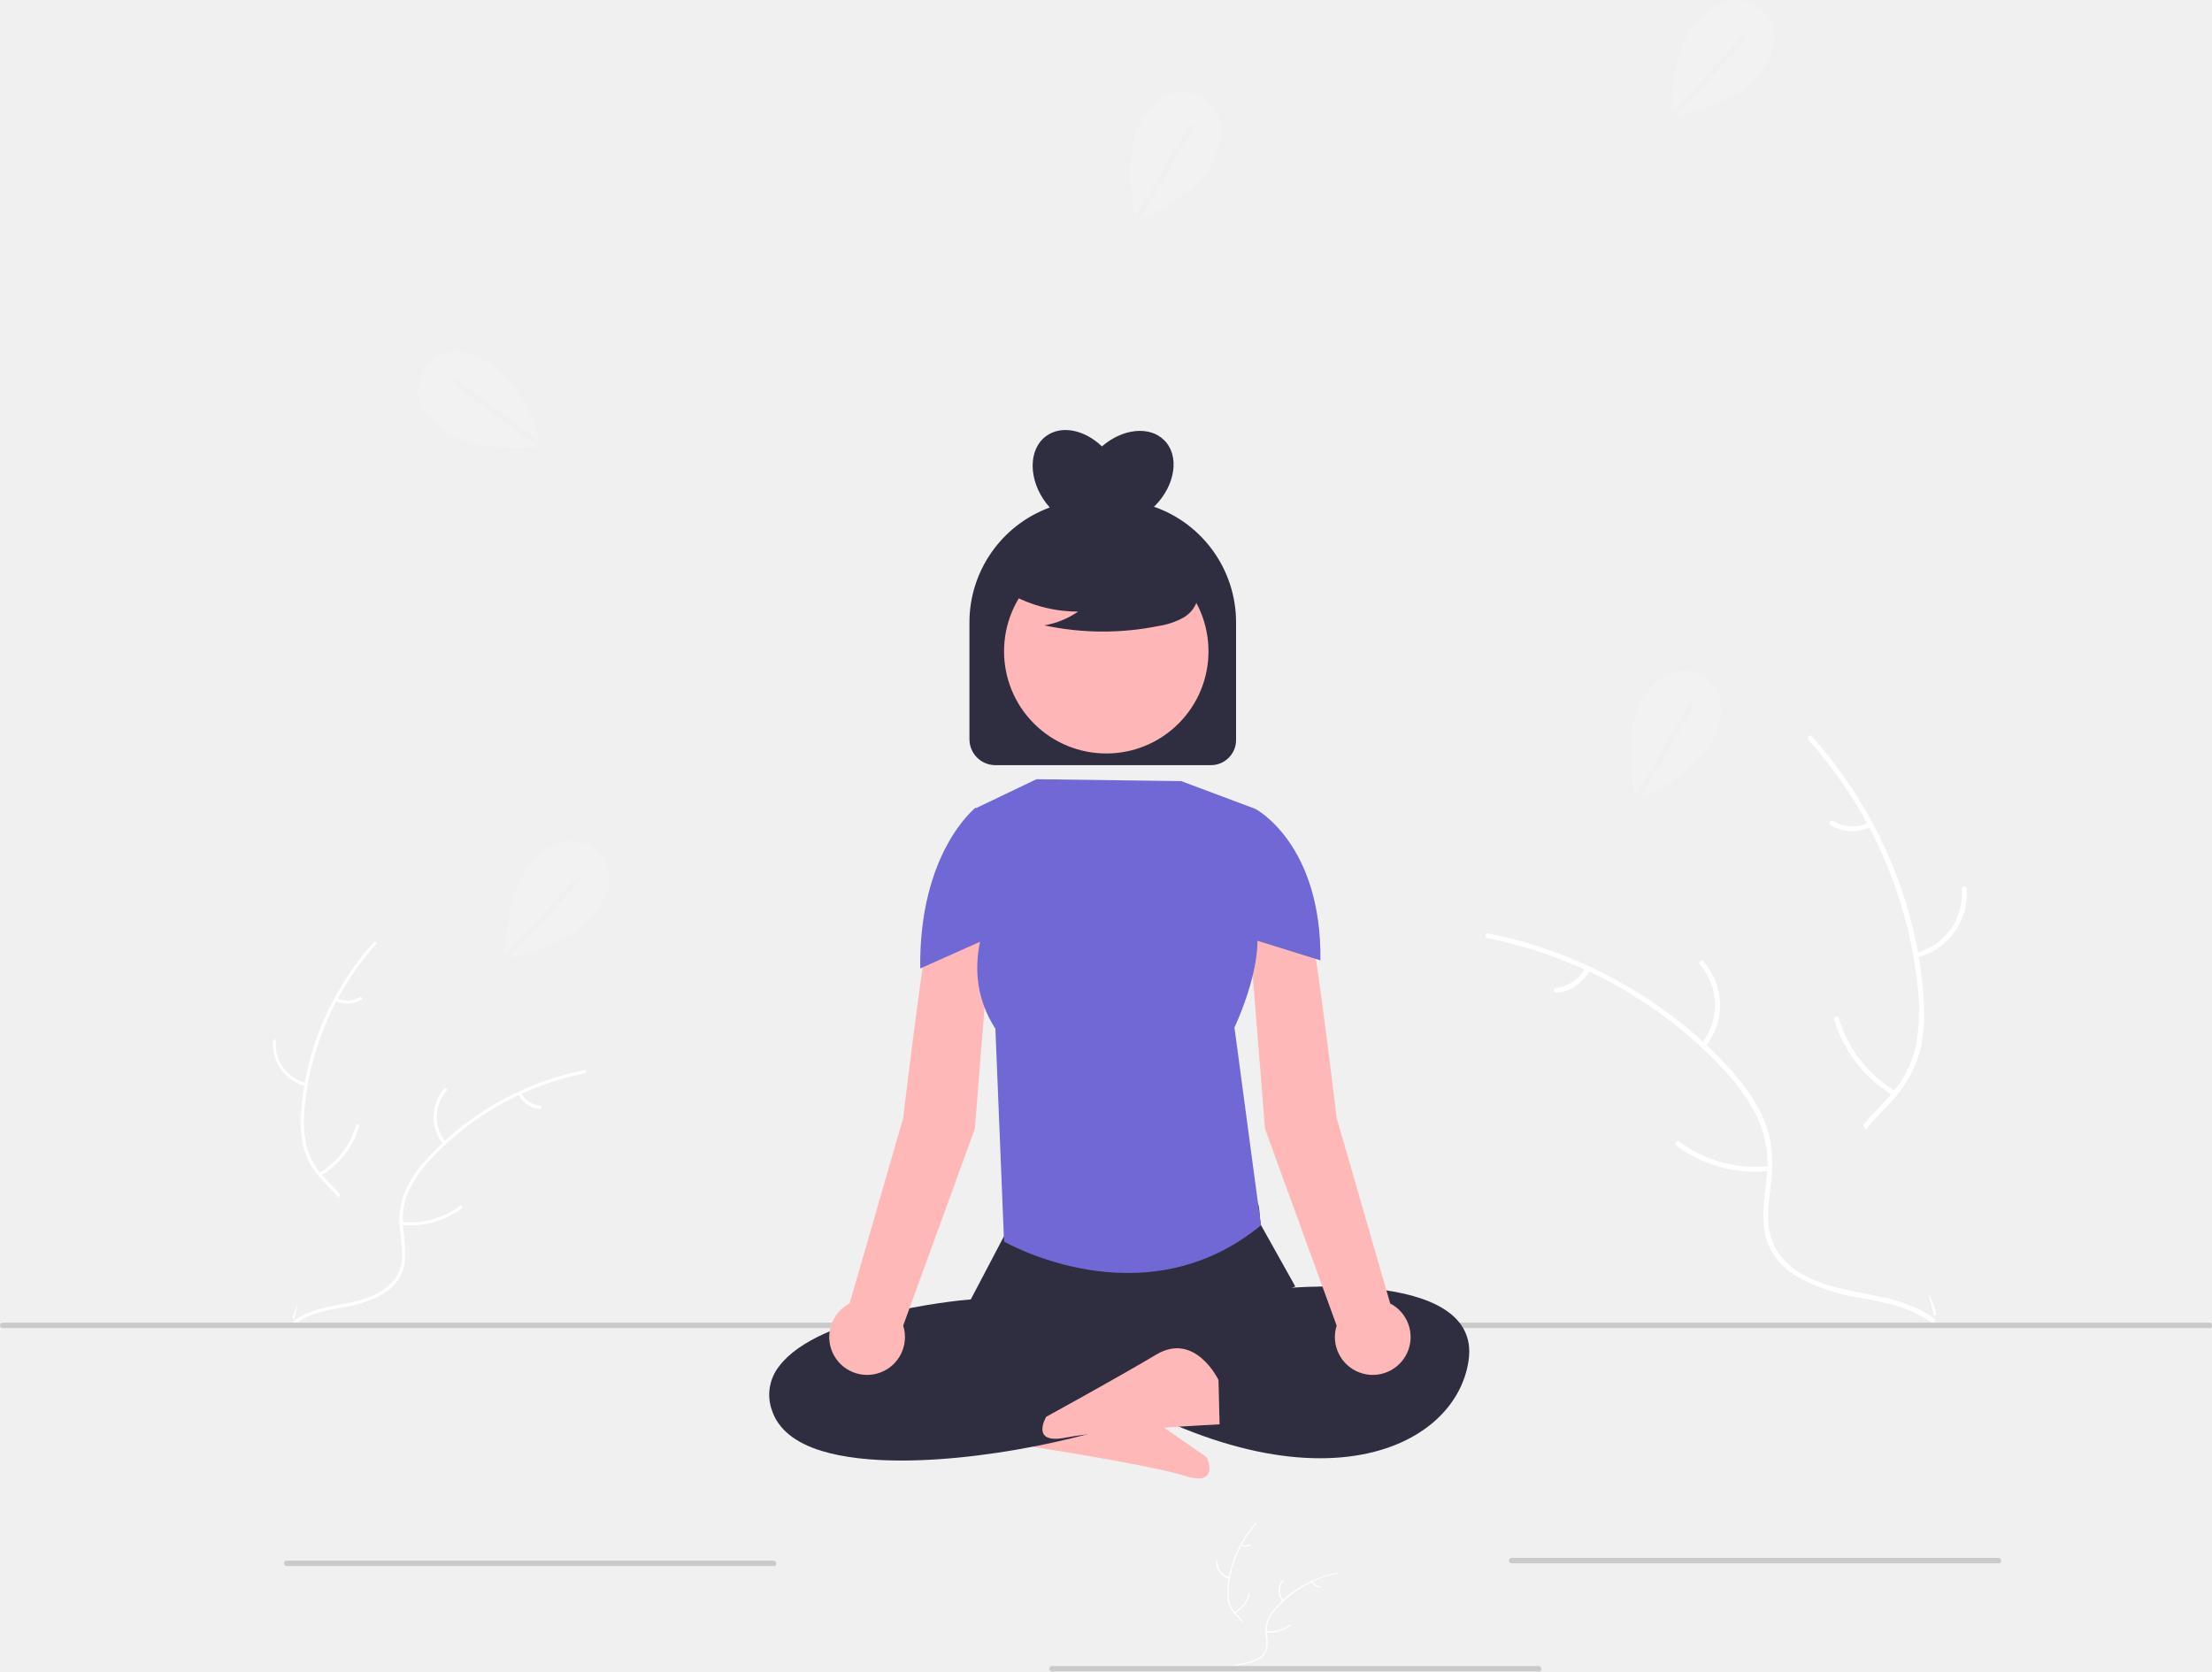
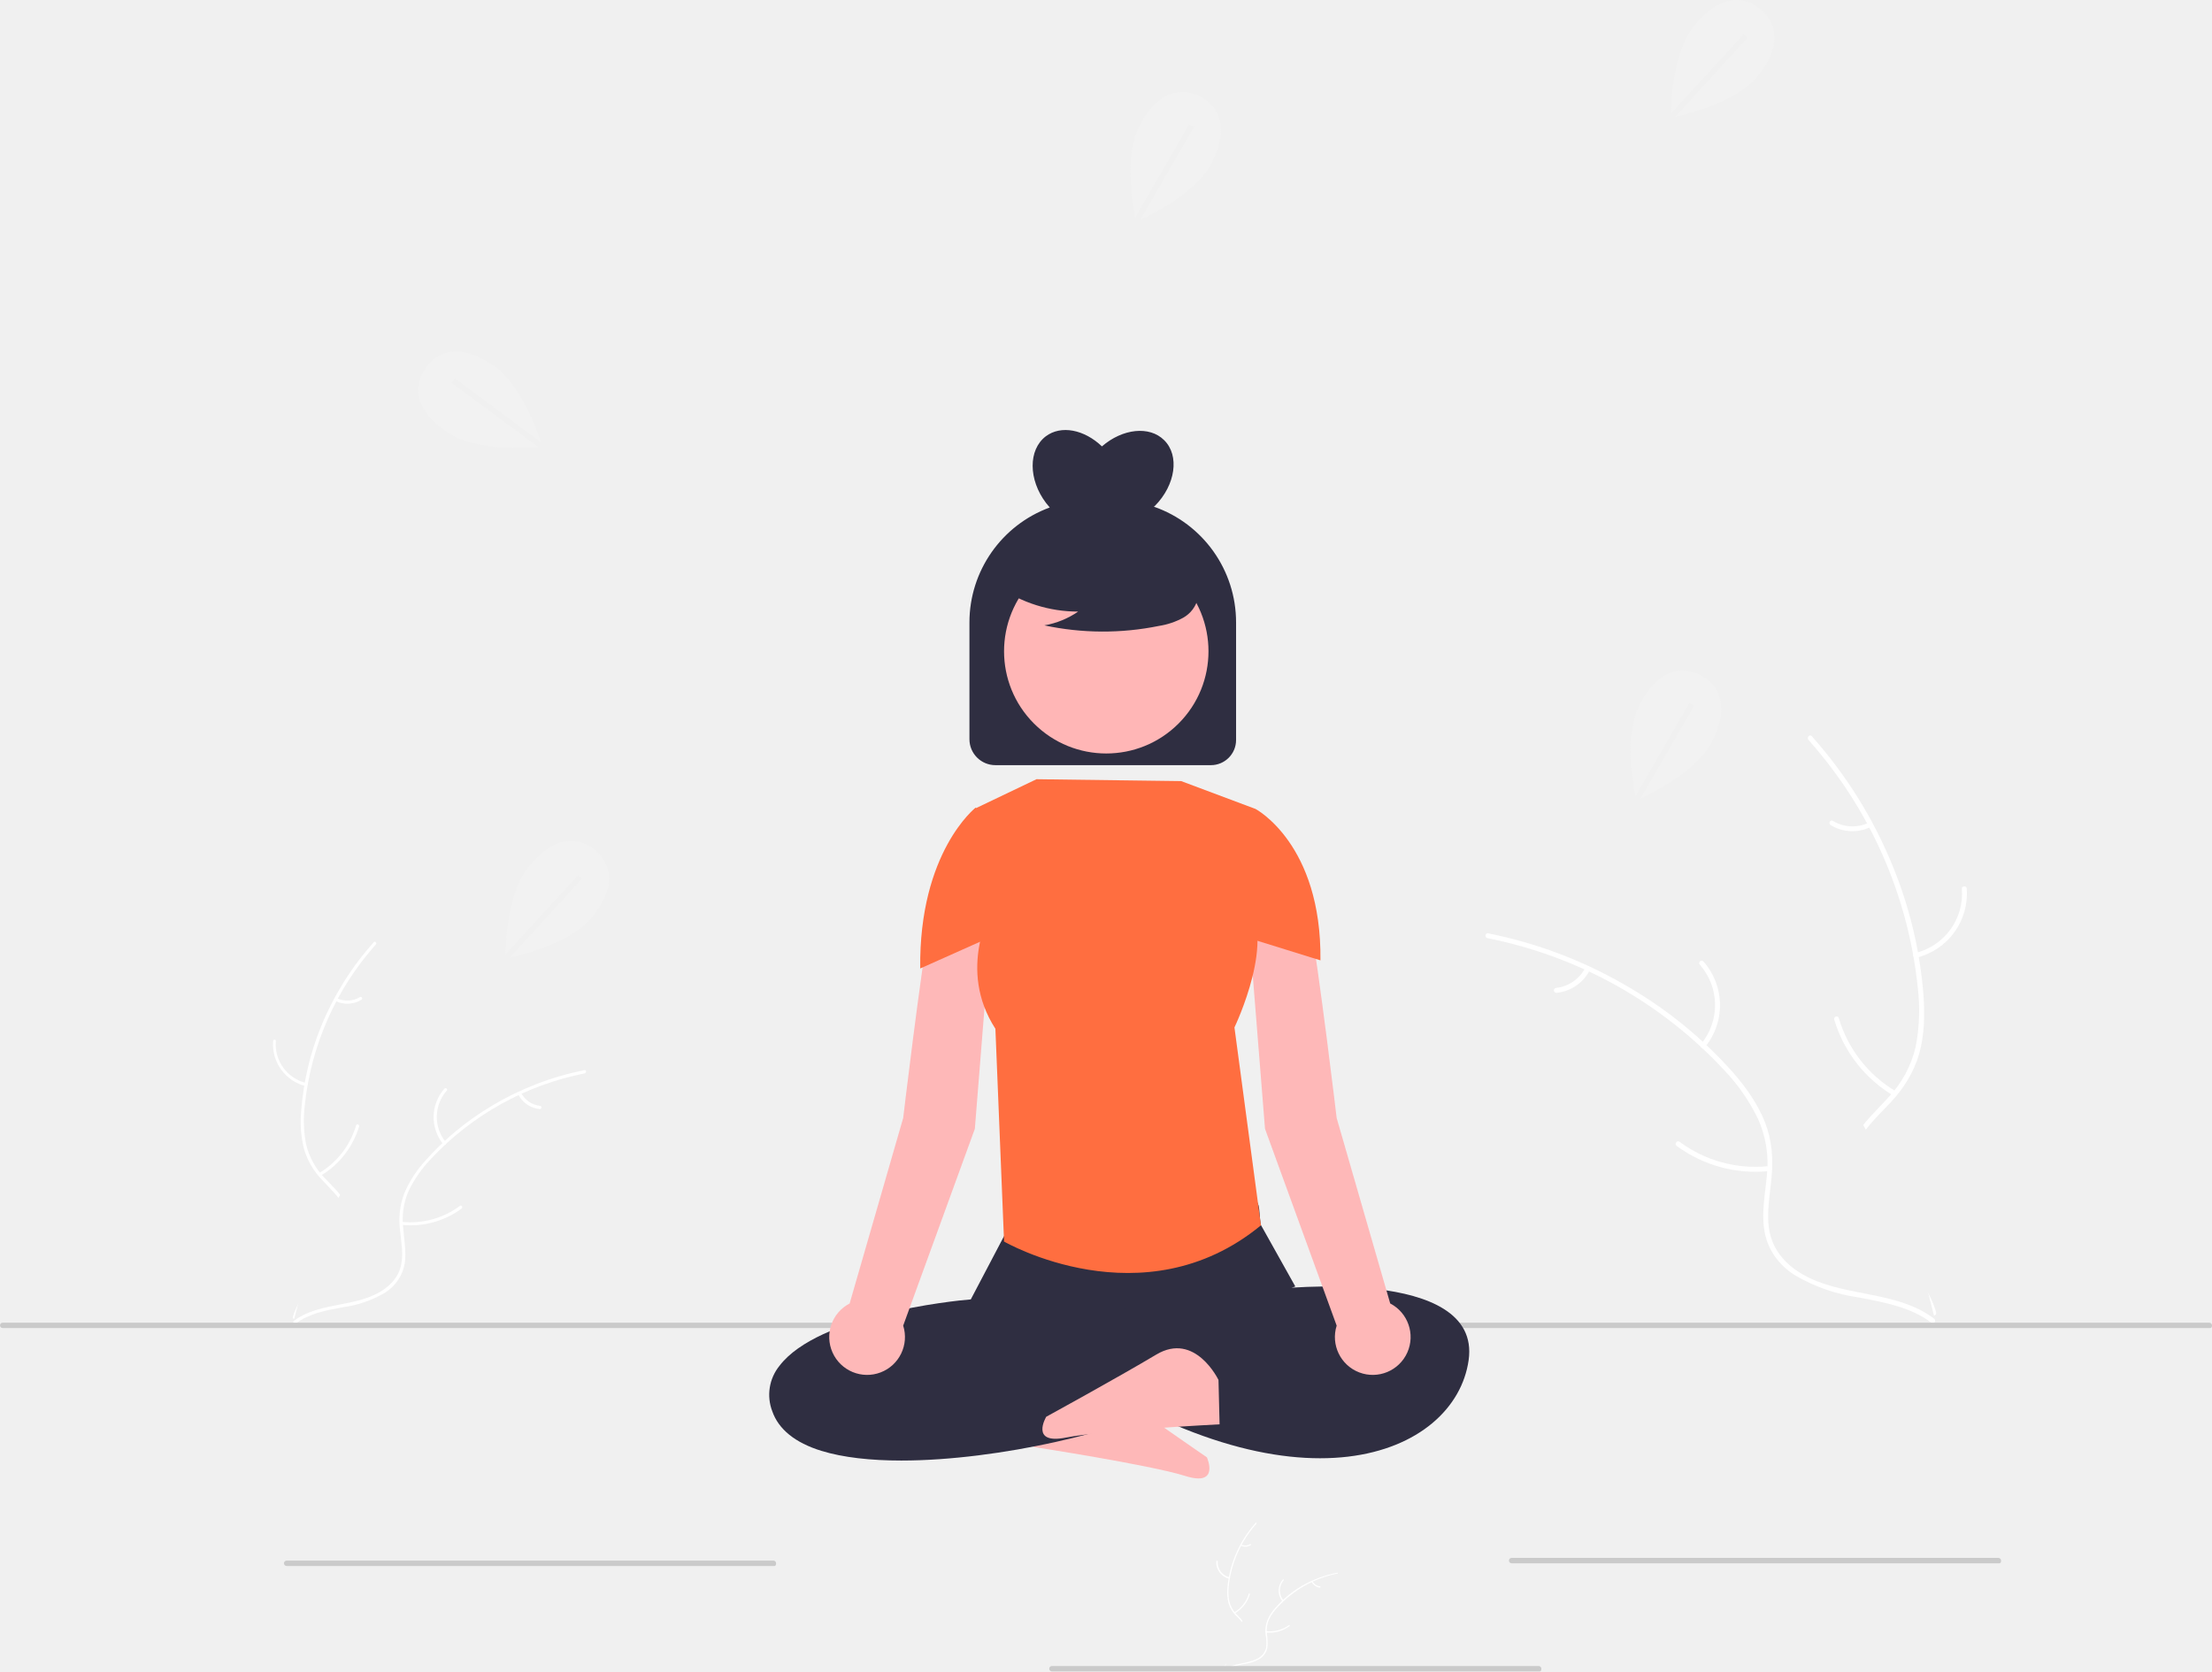
<svg xmlns="http://www.w3.org/2000/svg" data-name="Layer 1" viewBox="0 0 818 618.2">
  <path fill="#feb8b8" d="M384.4 519s10.4-17.1 23.8-7 38.1 27 38.1 27 5 11-8 6.9-56-10.7-56-10.7Z" data-name="Path 164" />
  <path fill="#f0f0f0" d="M93.5 410.5c3.3-26.7 19.8-53 45.2-61.7a123.9 123.9 0 0 0 0 85c4 10.6 9.4 22 5.7 32.6a27.7 27.7 0 0 1-14.1 15 82.2 82.2 0 0 1-20 6l-1.4 1.2C98 464 90 437.1 93.5 410.5Z" />
  <path fill="#fff" d="M139 349.3a105.9 105.9 0 0 0-26.3 59.6 45.6 45.6 0 0 0 .5 14.3 26.1 26.1 0 0 0 6.5 12.1c3 3.2 6.3 6.2 8.4 10a16 16 0 0 1 .8 13.1 41.6 41.6 0 0 1-9.2 13.8c-4.2 4.5-8.5 9.2-10.3 15.3-.2.7-1.3.3-1.1-.4 3-10.5 13.3-16.5 18.1-26 2.3-4.4 3.3-9.5 1.1-14.2-1.8-4.1-5.3-7.1-8.3-10.4a27.9 27.9 0 0 1-6.8-11.6 42.1 42.1 0 0 1-1-14.2 102.7 102.7 0 0 1 7.4-31.2 107.7 107.7 0 0 1 19.4-31c.5-.6 1.3.3.8.8Z" />
  <path fill="#fff" d="M113 401.7a15.9 15.9 0 0 1-12-16.6c0-.8 1.2-.7 1 0a14.7 14.7 0 0 0 11.4 15.5c.7.2.3 1.3-.4 1.1ZM118 433.9a30.6 30.6 0 0 0 13.7-17.7c.2-.7 1.3-.3 1.1.4a31.8 31.8 0 0 1-14.3 18.3c-.6.4-1.2-.6-.5-1ZM124.6 369.2a9 9 0 0 0 8.5-.4c.7-.4 1.2.7.5 1a10 10 0 0 1-9.4.5.6.6 0 0 1-.4-.7.6.6 0 0 1 .8-.4Z" />
  <path fill="#f0f0f0" d="m216.3 396.5-1.2.8A118.4 118.4 0 0 0 200 409l-1.1 1a124.8 124.8 0 0 0-27.1 37.1 121.2 121.2 0 0 0-6.7 17.2c-2.4 8.1-4.4 17.1-9.3 23.8a20.8 20.8 0 0 1-1.6 2h-43.8l-.3-.2-1.8.1.2-1 .2-.5v-.4l.1-.3 1.4-5.4c3.6-13.7 8.4-27.1 15-39.4l.6-1.1a115.7 115.7 0 0 1 10.4-15.8 102.3 102.3 0 0 1 6.8-7.8 85 85 0 0 1 21.3-16 67.5 67.5 0 0 1 52-6Z" />
  <path fill="#fff" d="M216.2 397a105.9 105.9 0 0 0-56.9 31.7 45.6 45.6 0 0 0-8.2 11.8 26.1 26.1 0 0 0-2 13.6c.3 4.3 1.2 8.7.6 13a16 16 0 0 1-7.3 11 41.6 41.6 0 0 1-15.6 5.4c-6 1.1-12.3 2.2-17.4 6-.6.5-1.3-.5-.7-1 8.8-6.5 20.6-5.1 30.2-9.8 4.4-2.1 8.3-5.7 9.4-10.7 1-4.4 0-8.9-.4-13.3a27.9 27.9 0 0 1 1.6-13.3 42.1 42.1 0 0 1 7.7-12 102.7 102.7 0 0 1 24.7-20.4 107.7 107.7 0 0 1 34.2-13.2c.8-.1.8 1 .1 1.2Z" />
  <path fill="#fff" d="M163.9 423.2a15.9 15.9 0 0 1 .4-20.5c.5-.6 1.4.1.9.7a14.7 14.7 0 0 0-.3 19.1c.4.6-.5 1.3-1 .7ZM148.5 451.9a30.6 30.6 0 0 0 21.6-5.9c.6-.4 1.2.6.6 1a31.8 31.8 0 0 1-22.4 6c-.7 0-.5-1.2.2-1.1ZM192.7 404.2a9 9 0 0 0 7 4.8c.8 0 .6 1.3-.1 1.2a10 10 0 0 1-7.9-5.3.6.6 0 0 1 .2-.8.6.6 0 0 1 .8.1Z" />
  <path fill="#f0f0f0" d="M447 587.3c1.2-10.4 7.6-20.6 17.5-24a48 48 0 0 0 0 33c1.5 4.1 3.6 8.5 2.2 12.7a10.7 10.7 0 0 1-5.5 5.7 31.9 31.9 0 0 1-7.8 2.4l-.5.5c-4.2-9.6-7.2-20-6-30.3Z" />
  <path fill="#fff" d="M464.6 563.6a41 41 0 0 0-10.2 23 17.7 17.7 0 0 0 .2 5.6 10.1 10.1 0 0 0 2.5 4.7 21 21 0 0 1 3.3 3.9 6.2 6.2 0 0 1 .3 5 16.1 16.1 0 0 1-3.6 5.4c-1.6 1.8-3.3 3.6-4 6 0 .2-.5 0-.4-.2 1.2-4.1 5.1-6.4 7-10a6.3 6.3 0 0 0 .5-5.6 16.3 16.3 0 0 0-3.3-4 10.8 10.8 0 0 1-2.6-4.5 16.3 16.3 0 0 1-.4-5.5 39.8 39.8 0 0 1 2.9-12.1 41.8 41.8 0 0 1 7.5-12c.2-.3.5 0 .3.3Z" />
  <path fill="#fff" d="M454.5 583.9a6.2 6.2 0 0 1-4.7-6.5c0-.2.5-.2.5 0a5.7 5.7 0 0 0 4.4 6c.3.1.1.6-.2.5ZM456.5 596.3a11.9 11.9 0 0 0 5.3-6.8c0-.3.5-.1.4.2a12.3 12.3 0 0 1-5.5 7c-.3.2-.5-.2-.2-.4ZM459 571.3a3.5 3.5 0 0 0 3.3-.2c.3-.1.5.3.2.4a3.9 3.9 0 0 1-3.6.2.2.2 0 0 1-.2-.3.2.2 0 0 1 .3-.1Z" />
  <path fill="#f0f0f0" d="M494.6 581.9c-.2 0-.4.2-.5.3a45.9 45.9 0 0 0-5.9 4.5l-.4.4a48.4 48.4 0 0 0-10.5 14.4 47 47 0 0 0-2.6 6.7c-1 3.1-1.7 6.6-3.6 9.2a8 8 0 0 1-.6.8h-17.8v-.4l.1-.2v-.2l.1-.1.5-2.1a69 69 0 0 1 5.8-15.3l.3-.4a44.8 44.8 0 0 1 4-6.1 39.6 39.6 0 0 1 2.7-3 33 33 0 0 1 8.2-6.2 26.2 26.2 0 0 1 20.2-2.3Z" />
  <path fill="#fff" d="M494.5 582a41 41 0 0 0-22 12.4 17.7 17.7 0 0 0-3.2 4.5 10.1 10.1 0 0 0-.8 5.3 21 21 0 0 1 .2 5 6.2 6.2 0 0 1-2.8 4.3 16.1 16.1 0 0 1-6 2c-2.4.5-4.8 1-6.8 2.4-.2.2-.5-.2-.2-.4 3.4-2.5 8-2 11.6-3.8a6.3 6.3 0 0 0 3.7-4.1 16.3 16.3 0 0 0-.2-5.2 10.8 10.8 0 0 1 .7-5.2 16.3 16.3 0 0 1 3-4.6 39.8 39.8 0 0 1 9.5-7.9 41.8 41.8 0 0 1 13.3-5c.3-.1.3.3 0 .4Z" />
  <path fill="#fff" d="M474.2 592.2a6.2 6.2 0 0 1 .2-8c.2-.2.5.1.3.3a5.7 5.7 0 0 0 0 7.5c.1.2-.3.4-.5.2ZM468.3 603.3a11.9 11.9 0 0 0 8.3-2.2c.3-.2.5.2.3.3a12.3 12.3 0 0 1-8.7 2.4c-.3 0-.2-.5 0-.5ZM485.4 584.9a3.5 3.5 0 0 0 2.7 1.8c.3 0 .3.5 0 .5a3.9 3.9 0 0 1-3-2 .2.2 0 0 1 0-.4.2.2 0 0 1 .3 0Z" />
  <path fill="#f0f0f0" d="M738.8 367.7c-5.1-41-30.5-81.5-69.6-94.8a190.4 190.4 0 0 1 0 130.7c-6 16.3-14.4 33.7-8.8 50.1a42.6 42.6 0 0 0 21.8 22.9c9.6 4.9 20.3 7.2 30.8 9.5l2 1.7c16.8-37.8 28.9-79.1 23.8-120.1Z" />
  <path fill="#fff" d="M668.8 273.7a162.7 162.7 0 0 1 40.4 91.6 70 70 0 0 1-.8 21.9 40.2 40.2 0 0 1-10 18.6c-4.5 5-9.6 9.5-12.9 15.5a24.6 24.6 0 0 0-1.2 20 64 64 0 0 0 14.2 21.2c6.3 7 13 14.2 15.7 23.5.4 1.1 2 .6 1.8-.6-4.7-16.1-20.4-25.3-28-39.9-3.4-6.8-4.9-14.7-1.6-21.9 2.9-6.2 8.2-11 12.8-15.9 4.8-5.2 8.5-11 10.5-17.9 2-7 2.1-14.5 1.6-21.8a157.9 157.9 0 0 0-11.5-48 165.6 165.6 0 0 0-29.8-47.7c-.8-.9-2 .5-1.2 1.4Z" />
  <path fill="#fff" d="M708.7 354.2a24.4 24.4 0 0 0 18.6-25.5c0-1.2-1.9-1.1-1.8 0a22.6 22.6 0 0 1-17.3 23.8c-1.2.3-.6 2 .5 1.7ZM701 403.6a47 47 0 0 1-21-27c-.3-1.2-2-.6-1.7.5a49 49 0 0 0 22 28.2c1 .6 1.8-1 .8-1.7ZM691 304.3a13.8 13.8 0 0 1-13.2-.7c-1-.6-1.8 1-.8 1.6a15.5 15.5 0 0 0 14.5.8 1 1 0 0 0 .6-1.1 1 1 0 0 0-1.2-.6Z" />
  <path fill="#f0f0f0" d="m550 346.1 1.8 1.3a182 182 0 0 1 23.3 18.1l1.7 1.6a191.9 191.9 0 0 1 41.6 57 186.3 186.3 0 0 1 10.2 26.4c3.8 12.5 6.9 26.4 14.4 36.6a32 32 0 0 0 2.4 3h67.4l.5-.1h2.7l-.4-1.4-.2-.8v-.5l-.1-.2-.1-.5-2.1-8.2a274 274 0 0 0-23.1-60.6l-1-1.7a177.8 177.8 0 0 0-16-24.2 157.2 157.2 0 0 0-10.4-12 130.7 130.7 0 0 0-32.7-24.5 103.8 103.8 0 0 0-80-9.3Z" />
  <path fill="#fff" d="M550.1 347a162.7 162.7 0 0 1 87.5 48.8 70 70 0 0 1 12.5 18 40.2 40.2 0 0 1 3.3 20.9c-.6 6.6-2 13.4-1 20 1 7.1 5.2 13 11.1 16.8a64 64 0 0 0 24 8.4c9.3 1.8 19 3.5 26.7 9.3 1 .7 2-.8 1-1.5-13.4-10.1-31.5-8-46.2-15.1-6.9-3.3-12.8-8.8-14.5-16.5-1.5-6.7 0-13.7.6-20.4.7-7 .2-13.9-2.4-20.6-2.7-6.8-7-12.9-11.8-18.4a157.9 157.9 0 0 0-38.1-31.3 165.6 165.6 0 0 0-52.5-20.2c-1.2-.2-1.3 1.6-.2 1.8Z" />
  <path fill="#fff" d="M630.5 387.3a24.4 24.4 0 0 0-.5-31.6c-.8-1-2.2.2-1.4 1.1a22.6 22.6 0 0 1 .4 29.4c-.7 1 .8 2 1.5 1ZM654.1 431.3a47 47 0 0 1-33-9c-1-.7-2 .8-1.1 1.5a49 49 0 0 0 34.5 9.3c1.1-.1.8-1.9-.4-1.8ZM586.2 358a13.8 13.8 0 0 1-10.8 7.4c-1.2.2-.9 2 .3 1.8a15.5 15.5 0 0 0 12-8 1 1 0 0 0-.2-1.3 1 1 0 0 0-1.3.2Z" />
  <path fill="#cacaca" d="M817.3 491.2H1a1 1 0 0 1 0-2h816a1 1 0 0 1 1 1c0 .5-.1 1-.7 1ZM286.3 579.2H106a1 1 0 0 1 0-2h180a1 1 0 0 1 1 1c0 .5-.1 1-.7 1ZM569.3 618.2H389a1 1 0 0 1 0-2h180a1 1 0 0 1 1 1c0 .5-.1 1-.7 1ZM739.3 578.2H559a1 1 0 0 1 0-2h180a1 1 0 0 1 1 1c0 .5-.1 1-.7 1Z" />
  <path fill="#2f2e41" d="M333.3 540.2c-11.2 0-21.5-1.1-29.6-3.6-9.7-3-15.8-8-18.1-14.6a17 17 0 0 1 2.7-16.9c14.3-18.7 64-24 70.7-24.5l13.5-25.7c.9-6-3.2-10.7 3.9-10.8l83.7-1.2c7-.1 5 4.2 6.2 10.2l12.7 22.7-54.9 23.2 8.3 20.2-.5.3c-16.1 9.4-62.3 20.7-98.6 20.7Z" data-name="Path 161" />
  <path fill="#2f2e41" d="M471.4 476.8s76.7-8.8 71.7 26.3-63.4 60-151.7 0l10-17.5s33-1.7 53-10.4Z" data-name="Path 162" />
  <path fill="#feb8b8" d="M362.9 317.8s-14.6-2.7-18.6 19.9-10.3 75.8-10.3 75.8l-19.8 68.6a14 14 0 1 0 19.8 8.2l26.5-72.8 5-62.6V322a4.8 4.8 0 0 0-2.6-4.3ZM465.4 317.8S480 315 484 337.7s10.3 75.8 10.3 75.8l19.8 68.6a14 14 0 1 1-19.8 8.2l-26.5-72.8-5-62.6V322a4.8 4.8 0 0 1 2.6-4.3Z" data-name="Path 166" />
-   <path fill="#7068d4" d="m464.3 299.2-27.5-10.3-53.5-.7-23 11 6.5 37s-13 22.2 1.3 44.3l3.2 78.7s51.5 29.8 95-6l-9.8-73.2s16.4-34 3.7-46.6Z" />
-   <path fill="#7068d4" d="m453.1 310.7 11.2-11.5s24.5 12.9 24 56l-30.9-9.6ZM372.8 310.7l-12-12s-21 16.4-20.5 59.5l28.2-12.6Z" />
+   <path fill="#ff6e40" d="m464.3 299.2-27.5-10.3-53.5-.7-23 11 6.5 37s-13 22.2 1.3 44.3l3.2 78.7s51.5 29.8 95-6l-9.8-73.2s16.4-34 3.7-46.6Z" />
+   <path fill="#ff6e40" d="m453.1 310.7 11.2-11.5s24.5 12.9 24 56l-30.9-9.6ZM372.8 310.7l-12-12s-21 16.4-20.5 59.5l28.2-12.6Z" />
  <path fill="#feb8b8" d="M450.6 510.4s-8.6-18-23-9.4-40.7 23-40.7 23-6.2 10.4 7.3 7.7 56.8-4.9 56.8-4.9Z" data-name="Path 163" />
  <path fill="#2f2e41" d="m426.7 187.4.4-.3c7.6-7.7 9.2-18.6 3.4-24.3-5.4-5.4-15.4-4.3-23 2.3-6.5-6.2-15.1-8-20.8-3.7-6.5 5-6.4 16 .1 24.6l1.4 1.7a45.3 45.3 0 0 0-29.7 42.5v43.2a9.6 9.6 0 0 0 9.6 9.6h79.7a9.3 9.3 0 0 0 9.3-9.3v-43.5a45.3 45.3 0 0 0-30.4-42.8Z" />
  <circle cx="600.1" cy="381.8" r="37.8" fill="#ffb6b6" transform="rotate(-45 334.5 541.9)" />
  <path fill="#2f2e41" d="M369.3 217a51.4 51.4 0 0 0 29.4 9.2 31.5 31.5 0 0 1-12.5 5.1 103.7 103.7 0 0 0 42.4.2 27.4 27.4 0 0 0 8.9-3 11.2 11.2 0 0 0 5.5-7.3c.9-5.3-3.3-10.2-7.6-13.4a55.4 55.4 0 0 0-46.5-9.3c-5.2 1.3-10.4 3.6-13.8 7.8s-4.3 10.6-1.1 14.9Z" />
  <path fill="#f2f2f2" d="M200.5 165.2zM167 141.6l1.3-1.6 31.7 23.5c-1.7-5.2-7.8-21.9-17.8-28.5-12-8-20.4-5.5-25 1.4s-3.6 15.6 8.4 23.6c10.1 6.7 28.2 5.8 33.4 5.3ZM617.9 43.5zM644.8 12.7l1.4 1.3-26.7 29.2c5.4-1.2 22.6-5.6 30.3-14.8 9.1-11 7.6-19.7 1.2-25s-15.2-5.2-24.3 5.9c-7.8 9.3-8.7 27.4-8.8 32.7ZM186.8 354.5zM213.8 323.7l1.4 1.3-26.7 29.2c5.4-1.2 22.6-5.6 30.3-14.8 9.1-11 7.6-19.7 1.2-25s-15.2-5.2-24.3 5.9c-7.8 9.3-8.7 27.4-8.8 32.7ZM420.1 82zM439.7 46l1.8 1-19.8 34.3c5-2.3 20.9-10.3 26.4-21 6.5-12.8 3-20.9-4.3-24.6s-16-1.8-22.5 11c-5.5 10.8-2.5 28.6-1.5 33.8ZM605.1 296zM624.7 260l1.8 1-19.8 34.3c5-2.3 20.9-10.3 26.4-21 6.5-12.8 3-20.9-4.3-24.6s-16-1.8-22.5 11c-5.5 10.8-2.5 28.6-1.5 33.8Z" />
</svg>
